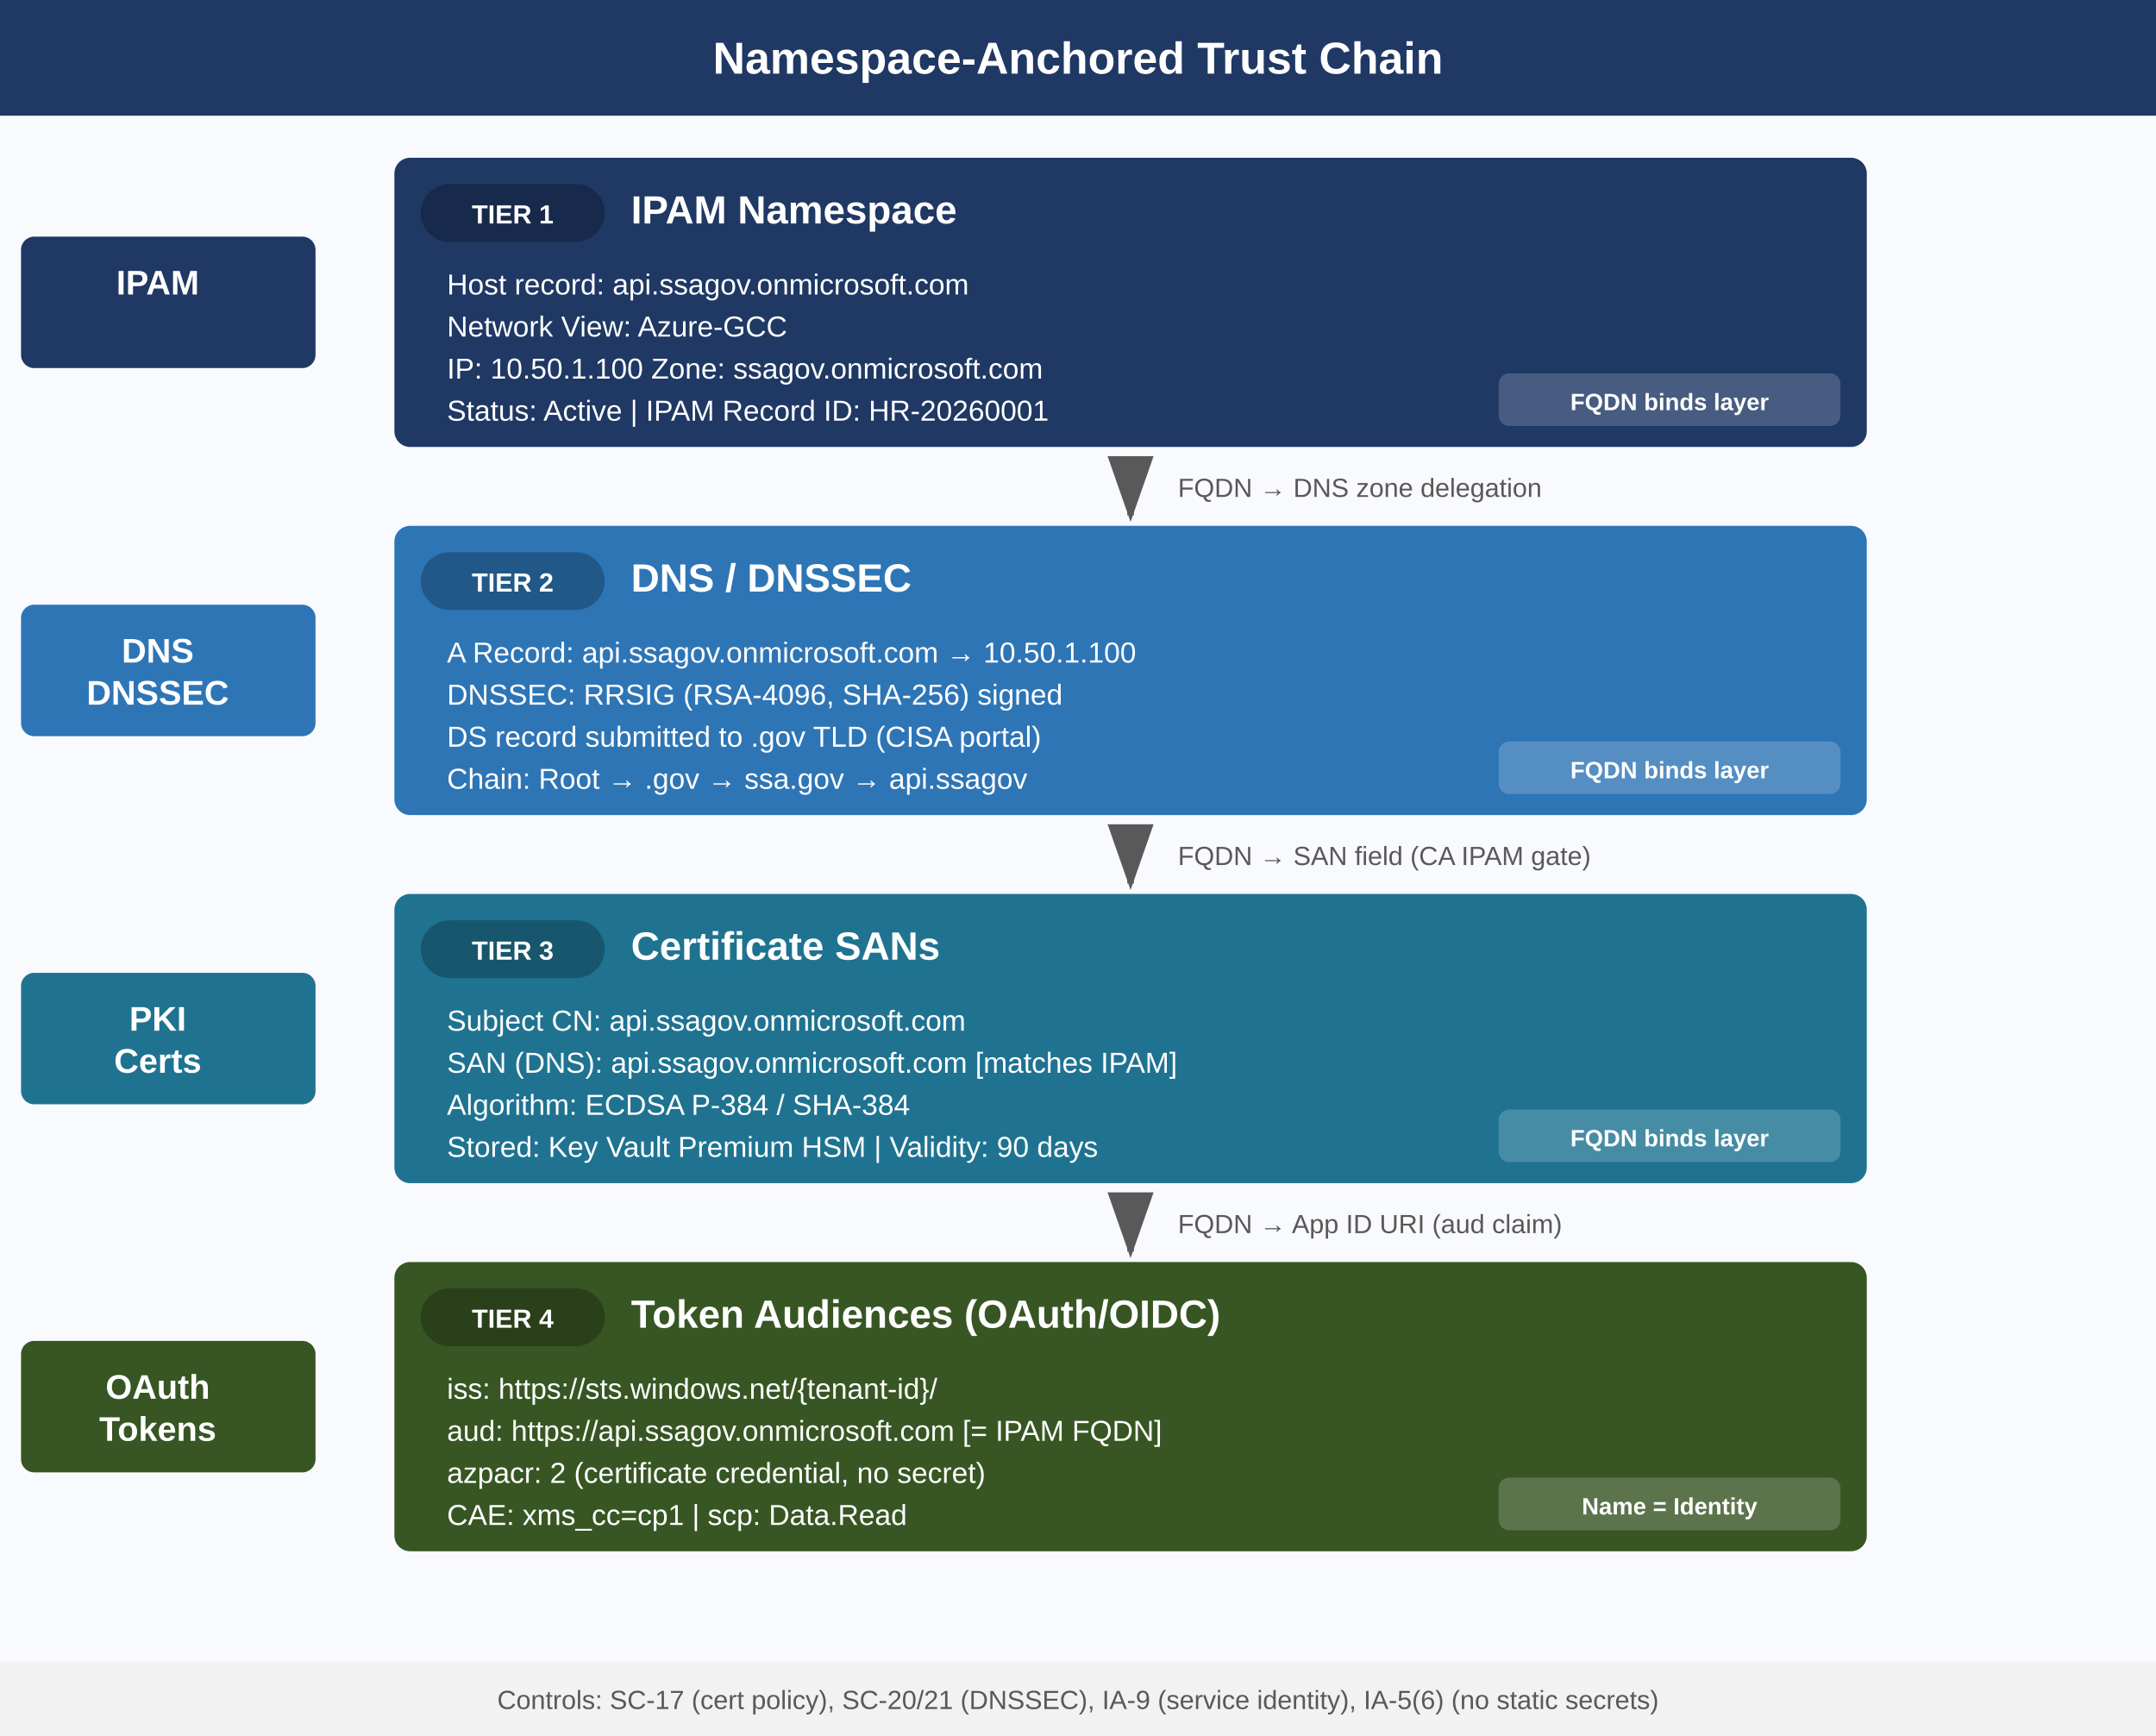
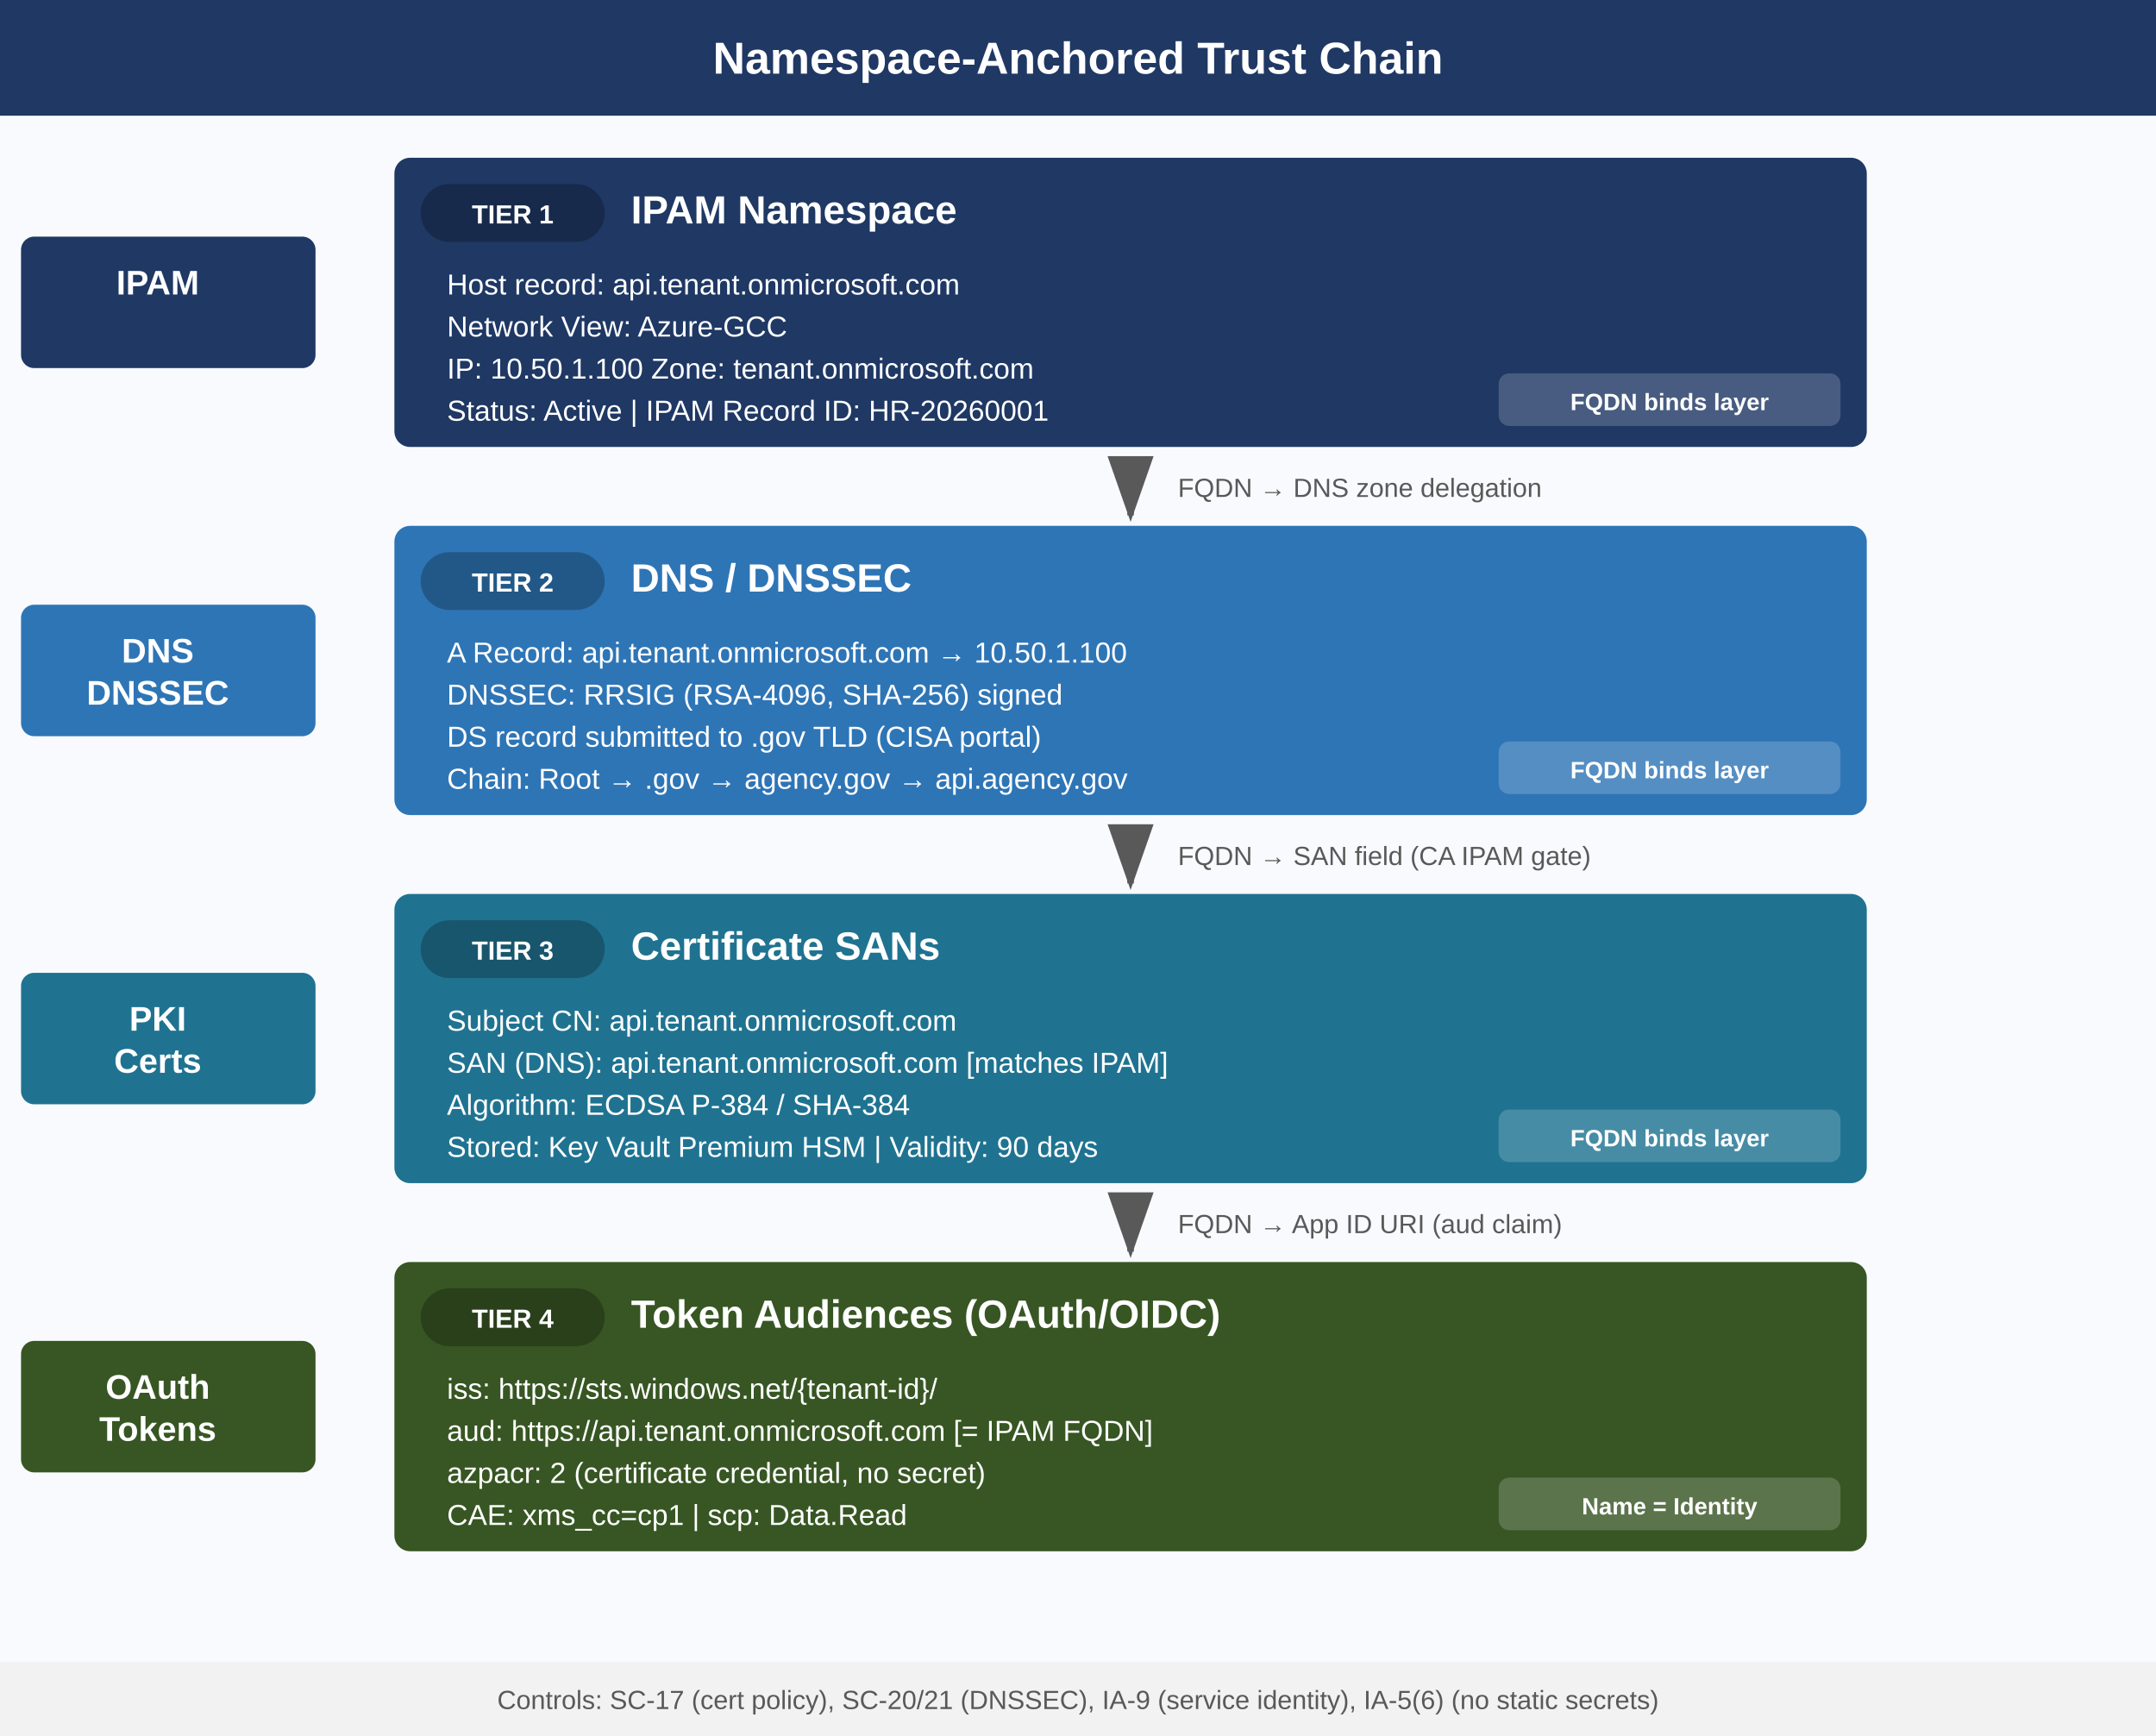
<svg xmlns="http://www.w3.org/2000/svg" width="820" height="660" viewBox="0 0 820 660">
  <defs>
    <marker id="arr" markerWidth="10" markerHeight="7" refX="9" refY="3.5" orient="auto">
      <polygon points="0 0, 10 3.5, 0 7" fill="#595959" />
    </marker>
    <marker id="arr_wh" markerWidth="10" markerHeight="7" refX="9" refY="3.5" orient="auto">
      <polygon points="0 0, 10 3.5, 0 7" fill="#FFFFFF" />
    </marker>
    <marker id="arr_nv" markerWidth="10" markerHeight="7" refX="9" refY="3.5" orient="auto">
      <polygon points="0 0, 10 3.5, 0 7" fill="#1F3864" />
    </marker>
    <marker id="arr_bl" markerWidth="10" markerHeight="7" refX="9" refY="3.5" orient="auto">
      <polygon points="0 0, 10 3.5, 0 7" fill="#2E75B6" />
    </marker>
  </defs>
  <rect x="0" y="0" width="820" height="660" rx="0" fill="#F8FAFD" stroke="none" stroke-width="1" />
  <rect x="0" y="0" width="820" height="44" rx="0" fill="#1F3864" stroke="none" stroke-width="1" />
  <text x="410" y="28" font-family="Arial, sans-serif" font-size="17" font-weight="bold" fill="#FFFFFF" text-anchor="middle">Namespace-Anchored Trust Chain</text>
  <rect x="150" y="60" width="560" height="110" rx="6" fill="#1F3864" stroke="none" stroke-width="1" />
  <rect x="160" y="70" width="70" height="22" rx="11" fill="#000000" stroke="none" stroke-width="1" fill-opacity="0.25" />
  <text x="195" y="85" font-family="Arial, sans-serif" font-size="10" font-weight="bold" fill="#FFFFFF" text-anchor="middle">TIER 1</text>
  <text x="240" y="85" font-family="Arial, sans-serif" font-size="15" font-weight="bold" fill="#FFFFFF" text-anchor="start">IPAM Namespace</text>
-   <text x="170" y="112" font-family="Arial, sans-serif" font-size="11" font-weight="normal" fill="#FFFFFF" text-anchor="start">Host record: api.ssagov.onmicrosoft.com</text>
+   <text x="170" y="112" font-family="Arial, sans-serif" font-size="11" font-weight="normal" fill="#FFFFFF" text-anchor="start">Host record: api.tenant.onmicrosoft.com</text>
  <text x="170" y="128" font-family="Arial, sans-serif" font-size="11" font-weight="normal" fill="#FFFFFF" text-anchor="start">Network View: Azure-GCC</text>
-   <text x="170" y="144" font-family="Arial, sans-serif" font-size="11" font-weight="normal" fill="#FFFFFF" text-anchor="start">IP: 10.50.1.100  Zone: ssagov.onmicrosoft.com</text>
+   <text x="170" y="144" font-family="Arial, sans-serif" font-size="11" font-weight="normal" fill="#FFFFFF" text-anchor="start">IP: 10.50.1.100  Zone: tenant.onmicrosoft.com</text>
  <text x="170" y="160" font-family="Arial, sans-serif" font-size="11" font-weight="normal" fill="#FFFFFF" text-anchor="start">Status: Active  |  IPAM Record ID: HR-20260001</text>
  <rect x="570" y="142" width="130" height="20" rx="4" fill="#FFFFFF" stroke="none" stroke-width="1" fill-opacity="0.18" />
  <text x="635" y="156" font-family="Arial, sans-serif" font-size="9" font-weight="bold" fill="#FFFFFF" text-anchor="middle">FQDN binds layer</text>
  <line x1="430" y1="174" x2="430" y2="196" stroke="#595959" stroke-width="2.5" marker-end="url(#arr)" />
  <text x="448" y="189" font-family="Arial, sans-serif" font-size="10" font-weight="normal" fill="#595959" text-anchor="start">FQDN → DNS zone delegation</text>
  <rect x="150" y="200" width="560" height="110" rx="6" fill="#2E75B6" stroke="none" stroke-width="1" />
  <rect x="160" y="210" width="70" height="22" rx="11" fill="#000000" stroke="none" stroke-width="1" fill-opacity="0.25" />
  <text x="195" y="225" font-family="Arial, sans-serif" font-size="10" font-weight="bold" fill="#FFFFFF" text-anchor="middle">TIER 2</text>
  <text x="240" y="225" font-family="Arial, sans-serif" font-size="15" font-weight="bold" fill="#FFFFFF" text-anchor="start">DNS / DNSSEC</text>
-   <text x="170" y="252" font-family="Arial, sans-serif" font-size="11" font-weight="normal" fill="#FFFFFF" text-anchor="start">A Record: api.ssagov.onmicrosoft.com → 10.50.1.100</text>
+   <text x="170" y="252" font-family="Arial, sans-serif" font-size="11" font-weight="normal" fill="#FFFFFF" text-anchor="start">A Record: api.tenant.onmicrosoft.com → 10.50.1.100</text>
  <text x="170" y="268" font-family="Arial, sans-serif" font-size="11" font-weight="normal" fill="#FFFFFF" text-anchor="start">DNSSEC: RRSIG (RSA-4096, SHA-256) signed</text>
  <text x="170" y="284" font-family="Arial, sans-serif" font-size="11" font-weight="normal" fill="#FFFFFF" text-anchor="start">DS record submitted to .gov TLD (CISA portal)</text>
-   <text x="170" y="300" font-family="Arial, sans-serif" font-size="11" font-weight="normal" fill="#FFFFFF" text-anchor="start">Chain: Root → .gov → ssa.gov → api.ssagov</text>
+   <text x="170" y="300" font-family="Arial, sans-serif" font-size="11" font-weight="normal" fill="#FFFFFF" text-anchor="start">Chain: Root → .gov → agency.gov → api.agency.gov</text>
  <rect x="570" y="282" width="130" height="20" rx="4" fill="#FFFFFF" stroke="none" stroke-width="1" fill-opacity="0.18" />
  <text x="635" y="296" font-family="Arial, sans-serif" font-size="9" font-weight="bold" fill="#FFFFFF" text-anchor="middle">FQDN binds layer</text>
  <line x1="430" y1="314" x2="430" y2="336" stroke="#595959" stroke-width="2.5" marker-end="url(#arr)" />
  <text x="448" y="329" font-family="Arial, sans-serif" font-size="10" font-weight="normal" fill="#595959" text-anchor="start">FQDN → SAN field (CA IPAM gate)</text>
  <rect x="150" y="340" width="560" height="110" rx="6" fill="#1F7391" stroke="none" stroke-width="1" />
  <rect x="160" y="350" width="70" height="22" rx="11" fill="#000000" stroke="none" stroke-width="1" fill-opacity="0.25" />
  <text x="195" y="365" font-family="Arial, sans-serif" font-size="10" font-weight="bold" fill="#FFFFFF" text-anchor="middle">TIER 3</text>
  <text x="240" y="365" font-family="Arial, sans-serif" font-size="15" font-weight="bold" fill="#FFFFFF" text-anchor="start">Certificate SANs</text>
-   <text x="170" y="392" font-family="Arial, sans-serif" font-size="11" font-weight="normal" fill="#FFFFFF" text-anchor="start">Subject CN: api.ssagov.onmicrosoft.com</text>
-   <text x="170" y="408" font-family="Arial, sans-serif" font-size="11" font-weight="normal" fill="#FFFFFF" text-anchor="start">SAN (DNS): api.ssagov.onmicrosoft.com  [matches IPAM]</text>
+   <text x="170" y="392" font-family="Arial, sans-serif" font-size="11" font-weight="normal" fill="#FFFFFF" text-anchor="start">Subject CN: api.tenant.onmicrosoft.com</text>
+   <text x="170" y="408" font-family="Arial, sans-serif" font-size="11" font-weight="normal" fill="#FFFFFF" text-anchor="start">SAN (DNS): api.tenant.onmicrosoft.com  [matches IPAM]</text>
  <text x="170" y="424" font-family="Arial, sans-serif" font-size="11" font-weight="normal" fill="#FFFFFF" text-anchor="start">Algorithm: ECDSA P-384 / SHA-384</text>
  <text x="170" y="440" font-family="Arial, sans-serif" font-size="11" font-weight="normal" fill="#FFFFFF" text-anchor="start">Stored: Key Vault Premium HSM  |  Validity: 90 days</text>
  <rect x="570" y="422" width="130" height="20" rx="4" fill="#FFFFFF" stroke="none" stroke-width="1" fill-opacity="0.18" />
  <text x="635" y="436" font-family="Arial, sans-serif" font-size="9" font-weight="bold" fill="#FFFFFF" text-anchor="middle">FQDN binds layer</text>
  <line x1="430" y1="454" x2="430" y2="476" stroke="#595959" stroke-width="2.5" marker-end="url(#arr)" />
  <text x="448" y="469" font-family="Arial, sans-serif" font-size="10" font-weight="normal" fill="#595959" text-anchor="start">FQDN → App ID URI (aud claim)</text>
  <rect x="150" y="480" width="560" height="110" rx="6" fill="#375623" stroke="none" stroke-width="1" />
  <rect x="160" y="490" width="70" height="22" rx="11" fill="#000000" stroke="none" stroke-width="1" fill-opacity="0.25" />
  <text x="195" y="505" font-family="Arial, sans-serif" font-size="10" font-weight="bold" fill="#FFFFFF" text-anchor="middle">TIER 4</text>
  <text x="240" y="505" font-family="Arial, sans-serif" font-size="15" font-weight="bold" fill="#FFFFFF" text-anchor="start">Token Audiences (OAuth/OIDC)</text>
  <text x="170" y="532" font-family="Arial, sans-serif" font-size="11" font-weight="normal" fill="#FFFFFF" text-anchor="start">iss: https://sts.windows.net/{tenant-id}/</text>
-   <text x="170" y="548" font-family="Arial, sans-serif" font-size="11" font-weight="normal" fill="#FFFFFF" text-anchor="start">aud: https://api.ssagov.onmicrosoft.com  [= IPAM FQDN]</text>
+   <text x="170" y="548" font-family="Arial, sans-serif" font-size="11" font-weight="normal" fill="#FFFFFF" text-anchor="start">aud: https://api.tenant.onmicrosoft.com  [= IPAM FQDN]</text>
  <text x="170" y="564" font-family="Arial, sans-serif" font-size="11" font-weight="normal" fill="#FFFFFF" text-anchor="start">azpacr: 2  (certificate credential, no secret)</text>
  <text x="170" y="580" font-family="Arial, sans-serif" font-size="11" font-weight="normal" fill="#FFFFFF" text-anchor="start">CAE: xms_cc=cp1  |  scp: Data.Read</text>
  <rect x="570" y="562" width="130" height="20" rx="4" fill="#FFFFFF" stroke="none" stroke-width="1" fill-opacity="0.18" />
  <text x="635" y="576" font-family="Arial, sans-serif" font-size="9" font-weight="bold" fill="#FFFFFF" text-anchor="middle">Name = Identity</text>
  <rect x="8" y="90" width="112" height="50" rx="5" fill="#1F3864" stroke="none" stroke-width="1" />
  <text x="60" y="112" font-family="Arial, sans-serif" font-size="13" font-weight="bold" fill="#FFFFFF" text-anchor="middle">IPAM</text>
  <rect x="8" y="230" width="112" height="50" rx="5" fill="#2E75B6" stroke="none" stroke-width="1" />
  <text x="60" y="252" font-family="Arial, sans-serif" font-size="13" font-weight="bold" fill="#FFFFFF" text-anchor="middle">DNS</text>
  <text x="60" y="268" font-family="Arial, sans-serif" font-size="13" font-weight="bold" fill="#FFFFFF" text-anchor="middle">DNSSEC</text>
  <rect x="8" y="370" width="112" height="50" rx="5" fill="#1F7391" stroke="none" stroke-width="1" />
  <text x="60" y="392" font-family="Arial, sans-serif" font-size="13" font-weight="bold" fill="#FFFFFF" text-anchor="middle">PKI</text>
  <text x="60" y="408" font-family="Arial, sans-serif" font-size="13" font-weight="bold" fill="#FFFFFF" text-anchor="middle">Certs</text>
  <rect x="8" y="510" width="112" height="50" rx="5" fill="#375623" stroke="none" stroke-width="1" />
  <text x="60" y="532" font-family="Arial, sans-serif" font-size="13" font-weight="bold" fill="#FFFFFF" text-anchor="middle">OAuth</text>
  <text x="60" y="548" font-family="Arial, sans-serif" font-size="13" font-weight="bold" fill="#FFFFFF" text-anchor="middle">Tokens</text>
  <rect x="0" y="632" width="820" height="28" rx="0" fill="#F2F2F2" stroke="none" stroke-width="1" />
  <text x="410" y="650" font-family="Arial, sans-serif" font-size="10" font-weight="normal" fill="#595959" text-anchor="middle">Controls: SC-17 (cert policy), SC-20/21 (DNSSEC), IA-9 (service identity), IA-5(6) (no static secrets)</text>
</svg>
